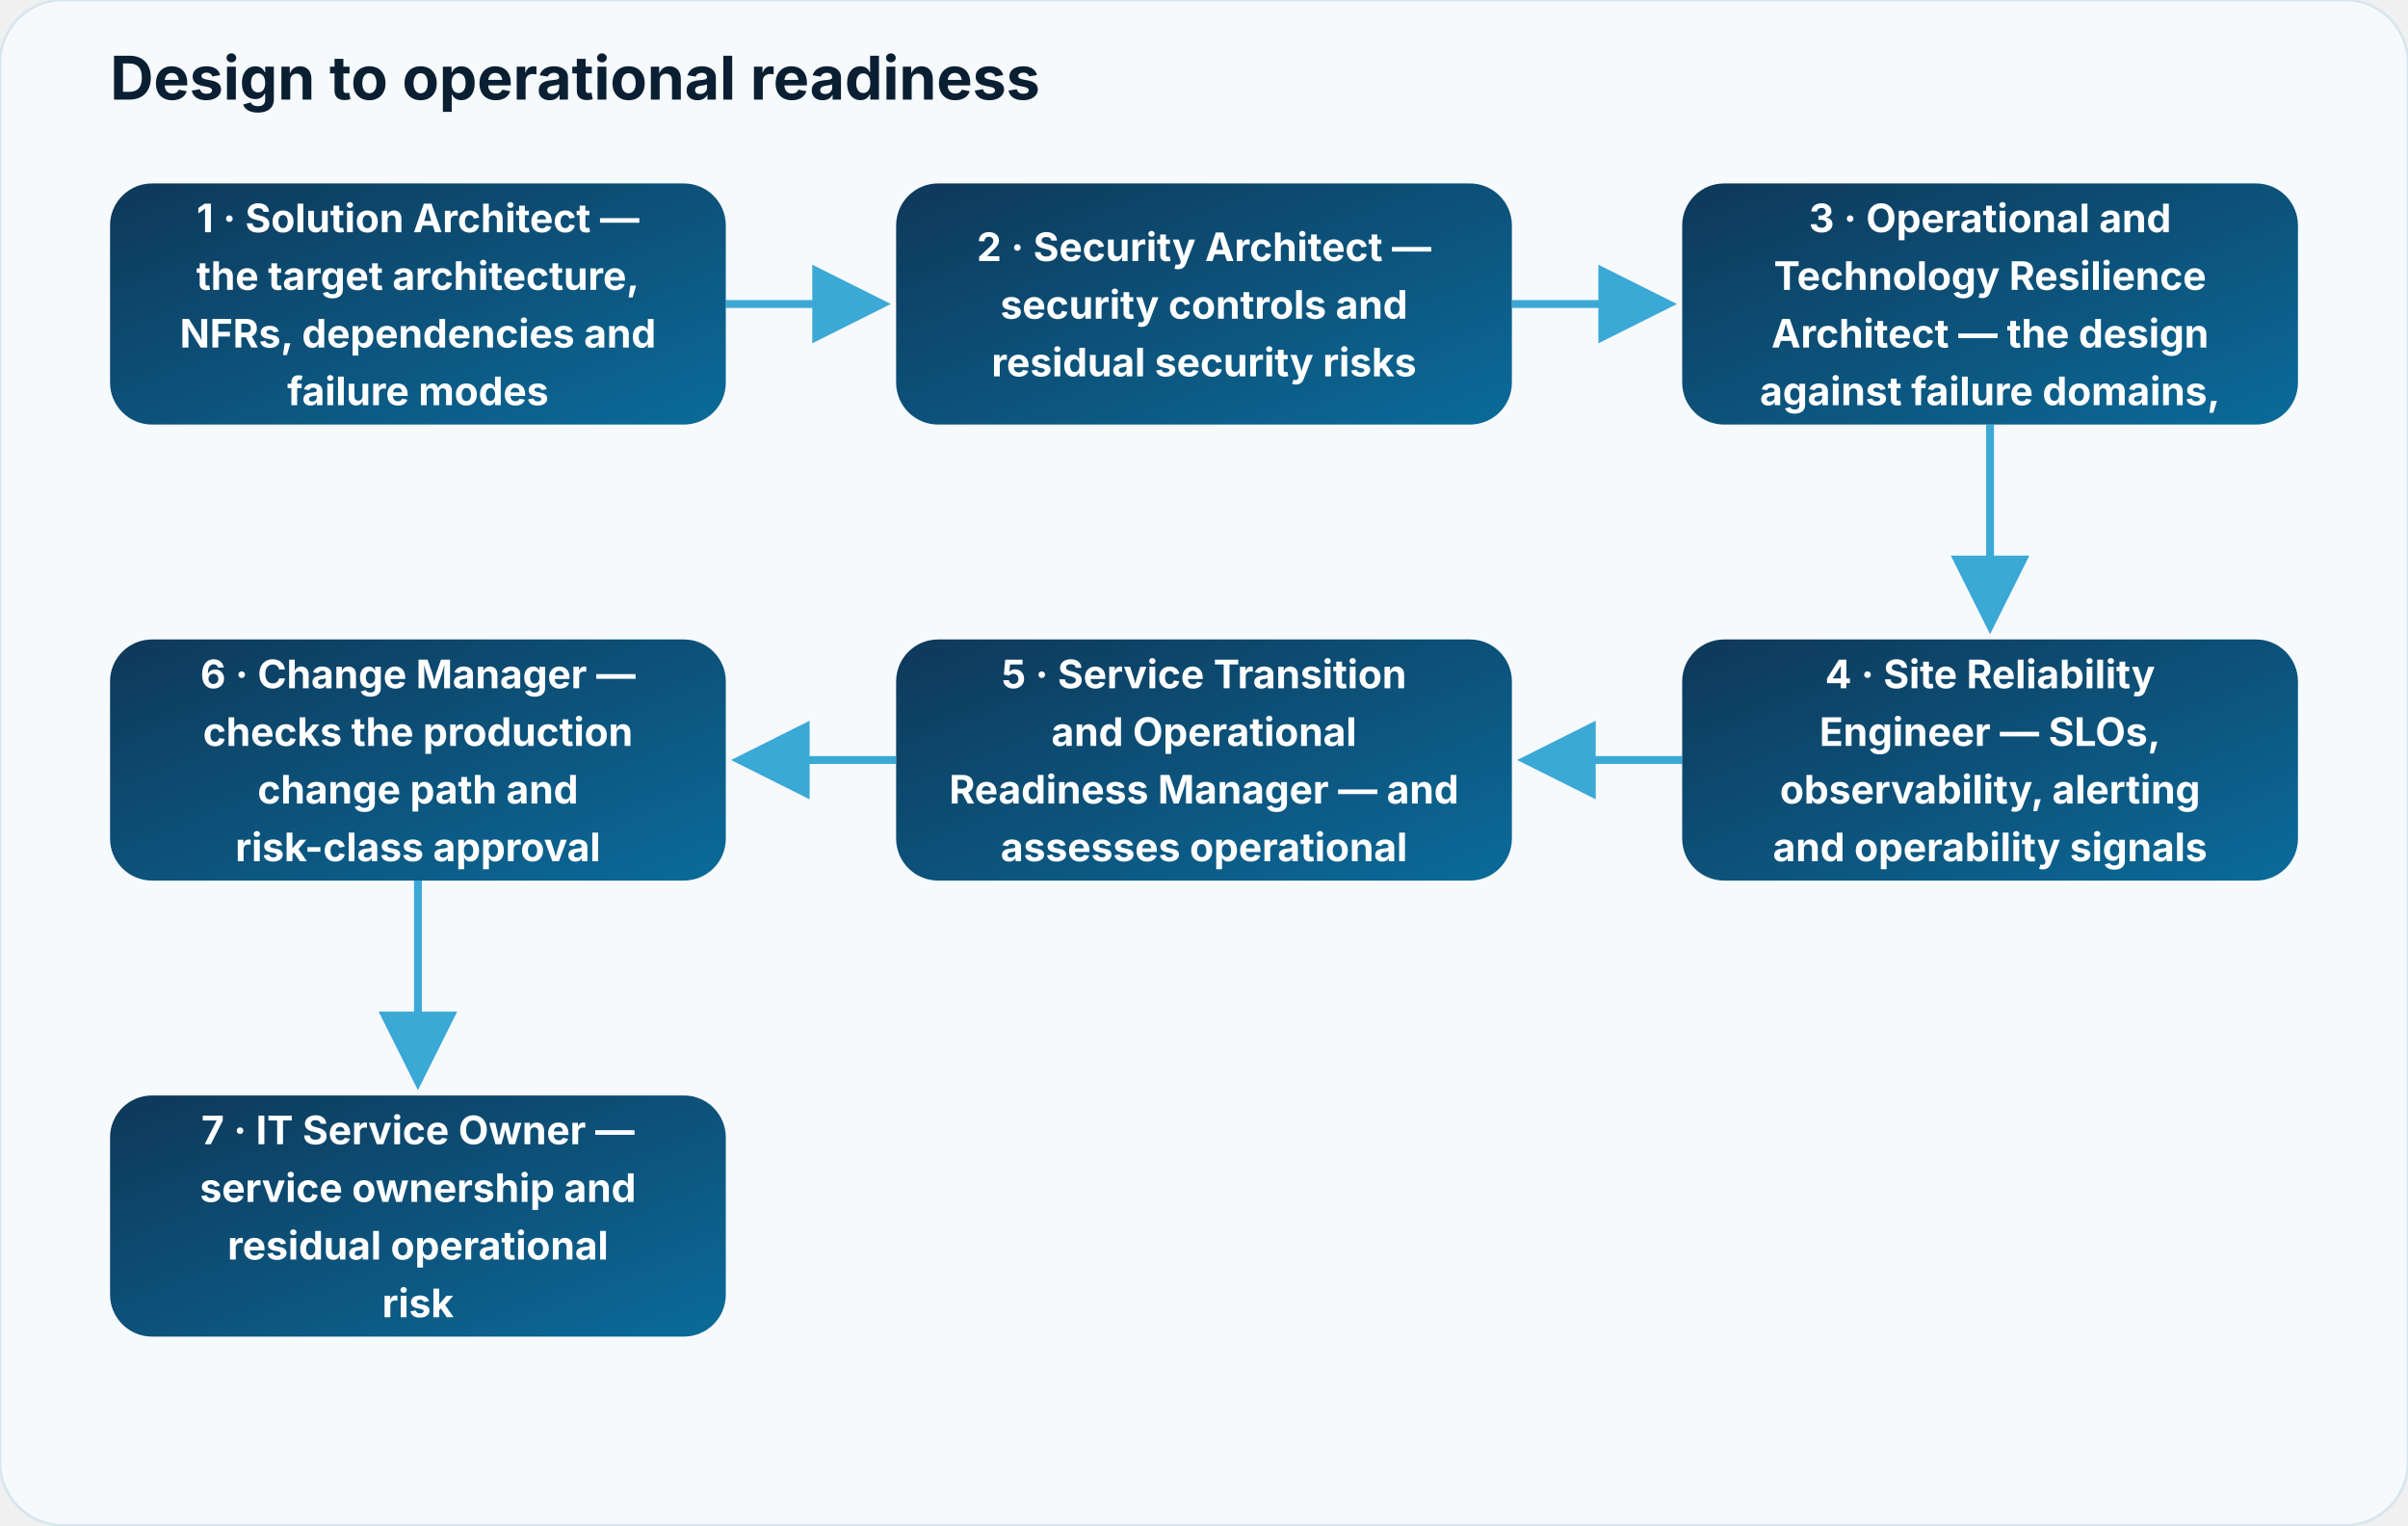
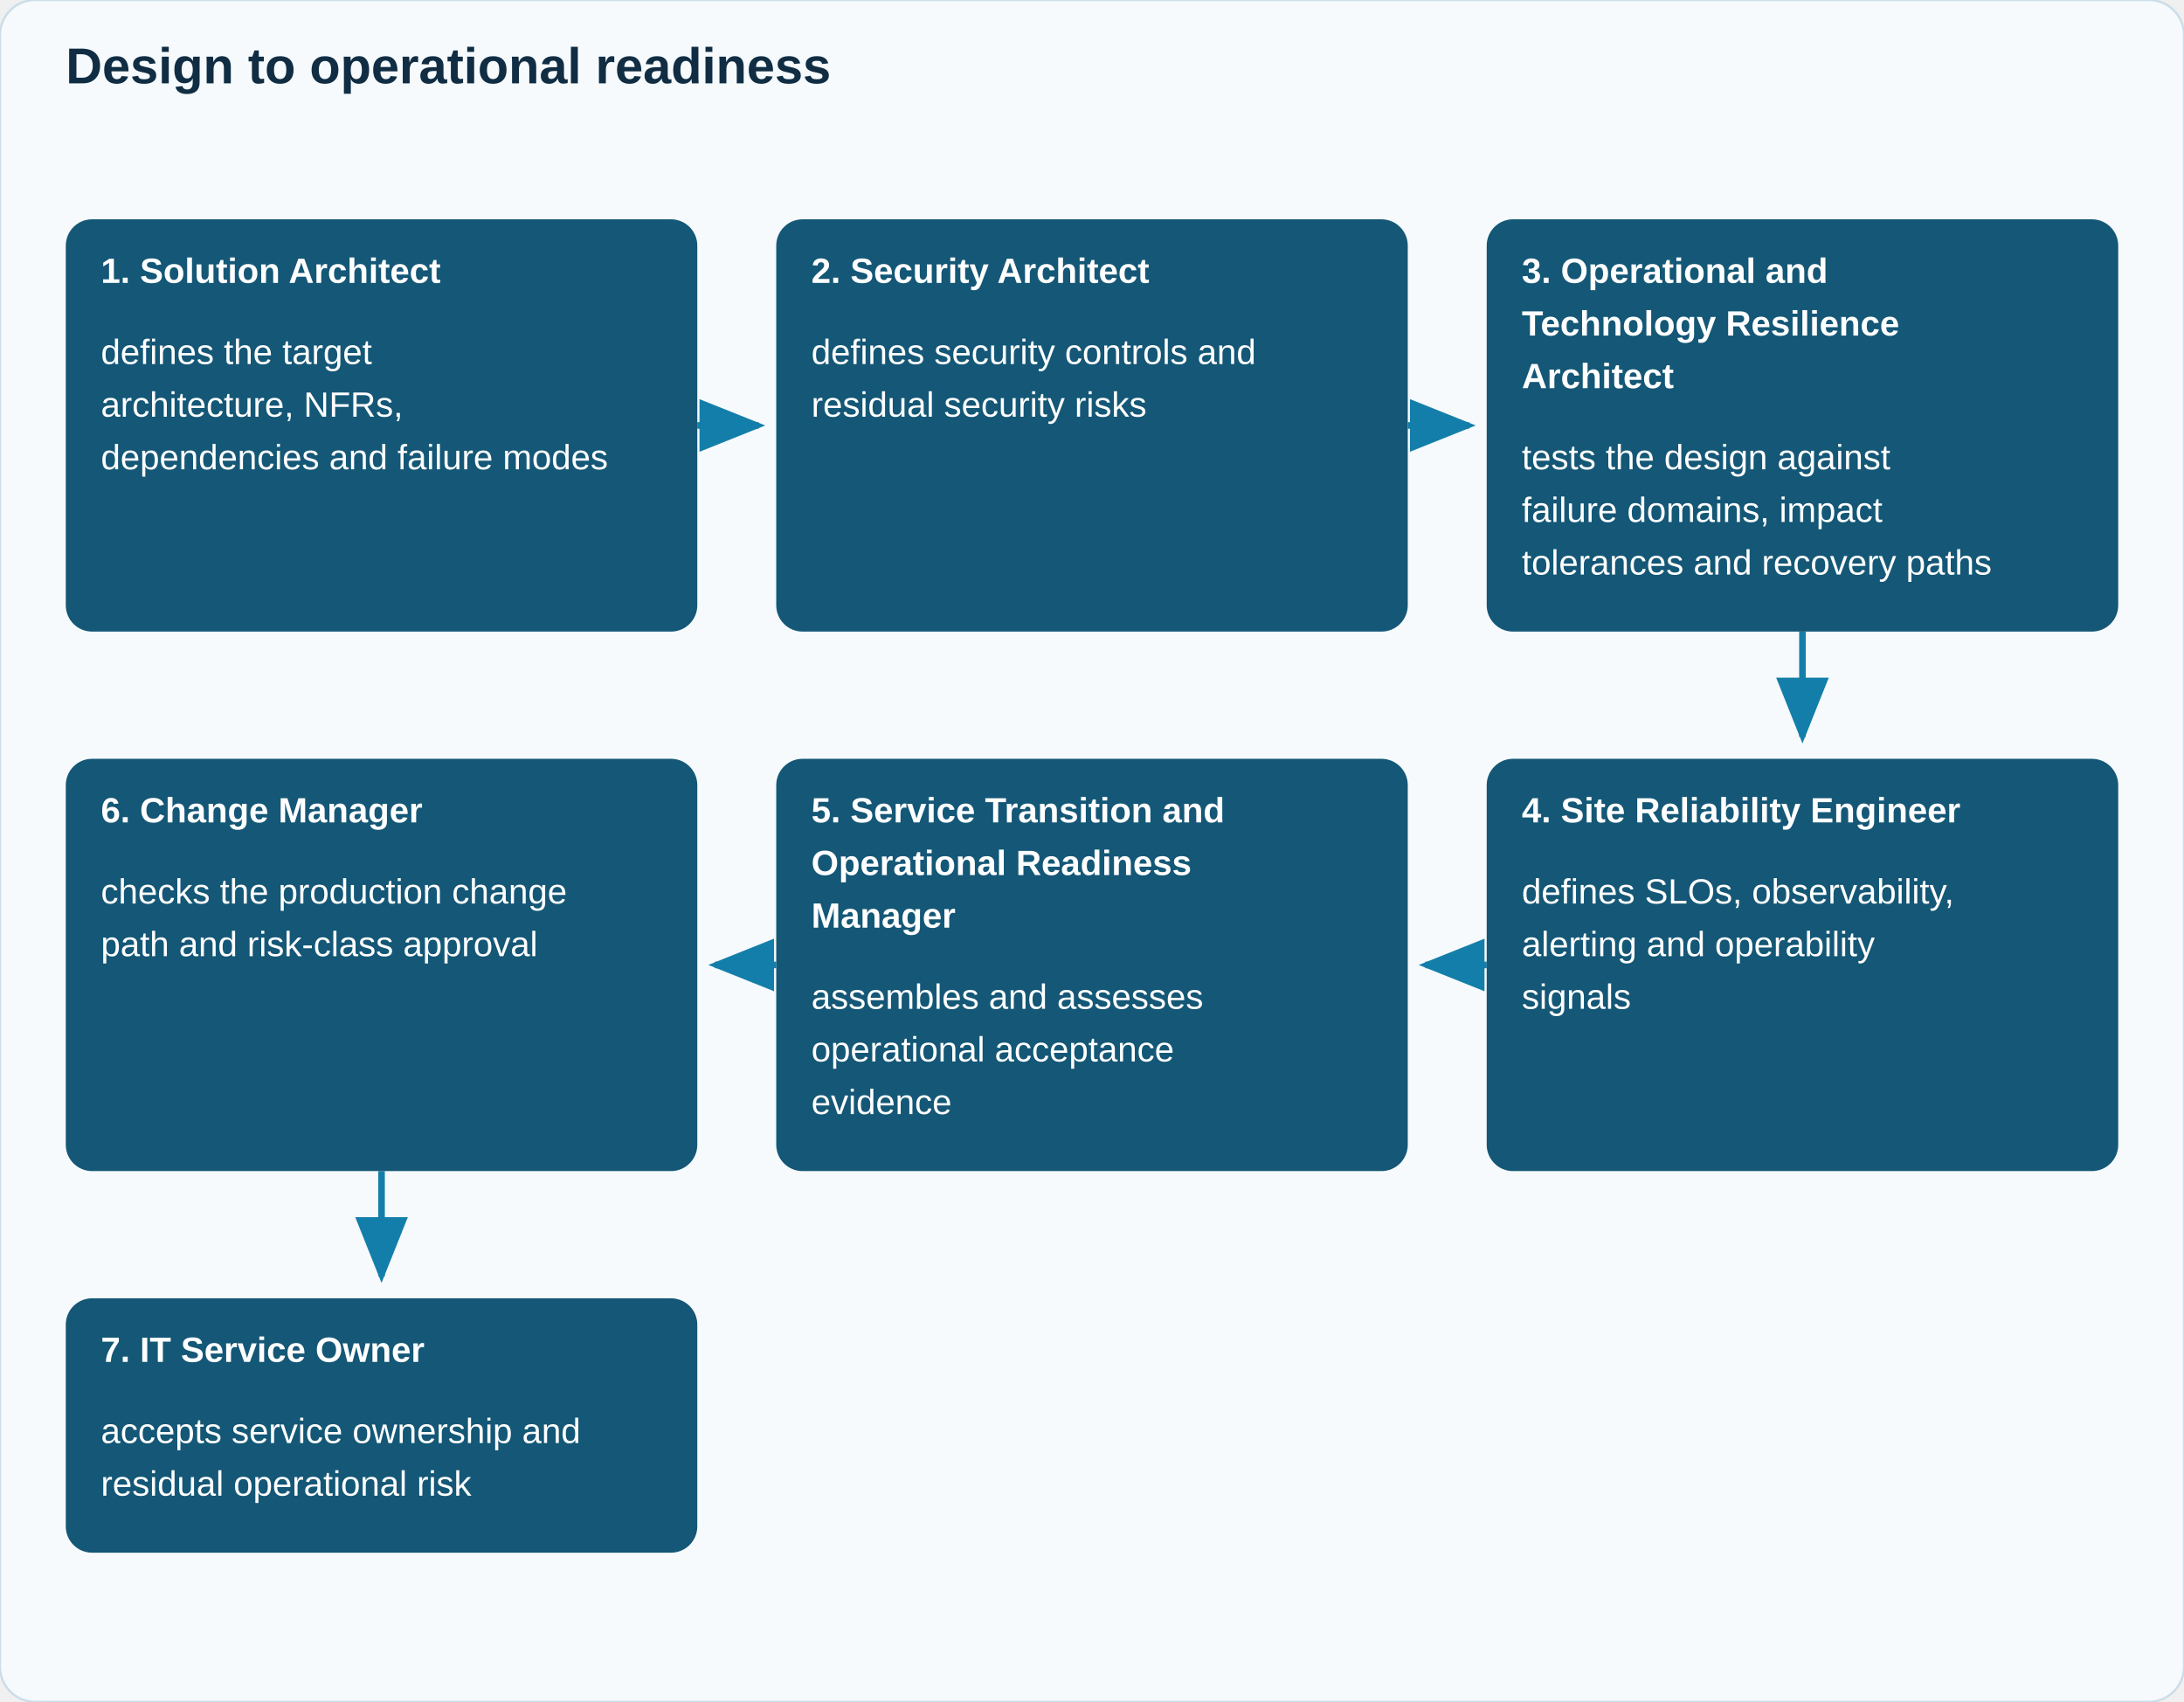
- <svg xmlns="http://www.w3.org/2000/svg" viewBox="0 0 919 582" role="img" aria-labelledby="t d">
+ <svg xmlns="http://www.w3.org/2000/svg" class="ai-inline-diagram-svg" viewBox="0 0 996 776" role="img" aria-labelledby="workflow-design-to-operational-readiness-title workflow-design-to-operational-readiness-description">
  <defs>
-     <linearGradient id="g" x1="0" y1="0" x2="1" y2="1">
-       <stop offset="0" stop-color="#0e3859" />
-       <stop offset="1" stop-color="#0b6b9a" />
-     </linearGradient>
-     <marker id="a" markerWidth="10" markerHeight="10" refX="8" refY="5" orient="auto">
-       <path d="M0,0 L10,5 L0,10 z" fill="#3ba9d6" />
+     <marker id="workflow-design-to-operational-readiness-arrow" markerWidth="10" markerHeight="8" refX="9" refY="4" orient="auto">
+       <path d="M0,0 L10,4 L0,8 z" fill="#147eaa" />
    </marker>
  </defs>
-   <rect width="100%" height="100%" rx="24" fill="#f6fafc" stroke="#d6e6ee" />
-   <text x="42" y="38" font-family="Inter,Arial,sans-serif" font-size="23" font-weight="700" fill="#0b1f33">Design to operational readiness</text>
-   <path d="M 277 116.0 L 334 116.0" fill="none" stroke="#3ba9d6" stroke-width="3" marker-end="url(#a)" />
-   <path d="M 577 116.0 L 634 116.0" fill="none" stroke="#3ba9d6" stroke-width="3" marker-end="url(#a)" />
-   <path d="M 759.5 162 L 759.5 192 L 759.5 192 L 759.5 236" fill="none" stroke="#3ba9d6" stroke-width="3" marker-end="url(#a)" />
-   <path d="M 642 290.0 L 585 290.0" fill="none" stroke="#3ba9d6" stroke-width="3" marker-end="url(#a)" />
-   <path d="M 342 290.0 L 285 290.0" fill="none" stroke="#3ba9d6" stroke-width="3" marker-end="url(#a)" />
-   <path d="M 159.5 336 L 159.5 366 L 159.5 366 L 159.5 410" fill="none" stroke="#3ba9d6" stroke-width="3" marker-end="url(#a)" />
-   <rect x="42" y="70" width="235" height="92" rx="16" fill="url(#g)" />
-   <text x="159.5" y="83.0" text-anchor="middle" dominant-baseline="middle" font-family="Inter,Arial,sans-serif" font-size="15" font-weight="650" fill="#fff">1 · Solution Architect —</text>
-   <text x="159.5" y="105.0" text-anchor="middle" dominant-baseline="middle" font-family="Inter,Arial,sans-serif" font-size="15" font-weight="650" fill="#fff">the target architecture,</text>
-   <text x="159.5" y="127.0" text-anchor="middle" dominant-baseline="middle" font-family="Inter,Arial,sans-serif" font-size="15" font-weight="650" fill="#fff">NFRs, dependencies and</text>
-   <text x="159.5" y="149.0" text-anchor="middle" dominant-baseline="middle" font-family="Inter,Arial,sans-serif" font-size="15" font-weight="650" fill="#fff">failure modes</text>
-   <rect x="342" y="70" width="235" height="92" rx="16" fill="url(#g)" />
-   <text x="459.5" y="94.0" text-anchor="middle" dominant-baseline="middle" font-family="Inter,Arial,sans-serif" font-size="15" font-weight="650" fill="#fff">2 · Security Architect —</text>
-   <text x="459.5" y="116.0" text-anchor="middle" dominant-baseline="middle" font-family="Inter,Arial,sans-serif" font-size="15" font-weight="650" fill="#fff">security controls and</text>
-   <text x="459.5" y="138.0" text-anchor="middle" dominant-baseline="middle" font-family="Inter,Arial,sans-serif" font-size="15" font-weight="650" fill="#fff">residual security risks</text>
-   <rect x="642" y="70" width="235" height="92" rx="16" fill="url(#g)" />
-   <text x="759.5" y="83.0" text-anchor="middle" dominant-baseline="middle" font-family="Inter,Arial,sans-serif" font-size="15" font-weight="650" fill="#fff">3 · Operational and</text>
-   <text x="759.5" y="105.0" text-anchor="middle" dominant-baseline="middle" font-family="Inter,Arial,sans-serif" font-size="15" font-weight="650" fill="#fff">Technology Resilience</text>
-   <text x="759.5" y="127.0" text-anchor="middle" dominant-baseline="middle" font-family="Inter,Arial,sans-serif" font-size="15" font-weight="650" fill="#fff">Architect — the design</text>
-   <text x="759.5" y="149.0" text-anchor="middle" dominant-baseline="middle" font-family="Inter,Arial,sans-serif" font-size="15" font-weight="650" fill="#fff">against failure domains,</text>
-   <rect x="642" y="244" width="235" height="92" rx="16" fill="url(#g)" />
-   <text x="759.5" y="257.0" text-anchor="middle" dominant-baseline="middle" font-family="Inter,Arial,sans-serif" font-size="15" font-weight="650" fill="#fff">4 · Site Reliability</text>
-   <text x="759.5" y="279.0" text-anchor="middle" dominant-baseline="middle" font-family="Inter,Arial,sans-serif" font-size="15" font-weight="650" fill="#fff">Engineer — SLOs,</text>
-   <text x="759.5" y="301.0" text-anchor="middle" dominant-baseline="middle" font-family="Inter,Arial,sans-serif" font-size="15" font-weight="650" fill="#fff">observability, alerting</text>
-   <text x="759.5" y="323.0" text-anchor="middle" dominant-baseline="middle" font-family="Inter,Arial,sans-serif" font-size="15" font-weight="650" fill="#fff">and operability signals</text>
-   <rect x="342" y="244" width="235" height="92" rx="16" fill="url(#g)" />
-   <text x="459.5" y="257.0" text-anchor="middle" dominant-baseline="middle" font-family="Inter,Arial,sans-serif" font-size="15" font-weight="650" fill="#fff">5 · Service Transition</text>
-   <text x="459.5" y="279.0" text-anchor="middle" dominant-baseline="middle" font-family="Inter,Arial,sans-serif" font-size="15" font-weight="650" fill="#fff">and Operational</text>
-   <text x="459.5" y="301.0" text-anchor="middle" dominant-baseline="middle" font-family="Inter,Arial,sans-serif" font-size="15" font-weight="650" fill="#fff">Readiness Manager — and</text>
-   <text x="459.5" y="323.0" text-anchor="middle" dominant-baseline="middle" font-family="Inter,Arial,sans-serif" font-size="15" font-weight="650" fill="#fff">assesses operational</text>
-   <rect x="42" y="244" width="235" height="92" rx="16" fill="url(#g)" />
-   <text x="159.5" y="257.0" text-anchor="middle" dominant-baseline="middle" font-family="Inter,Arial,sans-serif" font-size="15" font-weight="650" fill="#fff">6 · Change Manager —</text>
-   <text x="159.5" y="279.0" text-anchor="middle" dominant-baseline="middle" font-family="Inter,Arial,sans-serif" font-size="15" font-weight="650" fill="#fff">checks the production</text>
-   <text x="159.5" y="301.0" text-anchor="middle" dominant-baseline="middle" font-family="Inter,Arial,sans-serif" font-size="15" font-weight="650" fill="#fff">change path and</text>
-   <text x="159.5" y="323.0" text-anchor="middle" dominant-baseline="middle" font-family="Inter,Arial,sans-serif" font-size="15" font-weight="650" fill="#fff">risk-class approval</text>
-   <rect x="42" y="418" width="235" height="92" rx="16" fill="url(#g)" />
-   <text x="159.5" y="431.0" text-anchor="middle" dominant-baseline="middle" font-family="Inter,Arial,sans-serif" font-size="15" font-weight="650" fill="#fff">7 · IT Service Owner —</text>
-   <text x="159.5" y="453.0" text-anchor="middle" dominant-baseline="middle" font-family="Inter,Arial,sans-serif" font-size="15" font-weight="650" fill="#fff">service ownership and</text>
-   <text x="159.5" y="475.0" text-anchor="middle" dominant-baseline="middle" font-family="Inter,Arial,sans-serif" font-size="15" font-weight="650" fill="#fff">residual operational</text>
-   <text x="159.5" y="497.0" text-anchor="middle" dominant-baseline="middle" font-family="Inter,Arial,sans-serif" font-size="15" font-weight="650" fill="#fff">risk</text>
+   <rect width="100%" height="100%" rx="16" fill="#f6fafc" stroke="#cbdde8" />
+   <text x="30" y="38" font-family="Arial,Helvetica,sans-serif" font-size="23" fill="#102d43" font-weight="700" text-anchor="start">Design to operational readiness</text>
+   <path d="M318,194 L346,194" fill="none" stroke="#147eaa" stroke-width="3" marker-end="url(#workflow-design-to-operational-readiness-arrow)" />
+   <path d="M642,194 L670,194" fill="none" stroke="#147eaa" stroke-width="3" marker-end="url(#workflow-design-to-operational-readiness-arrow)" />
+   <path d="M822,288 L822,336" fill="none" stroke="#147eaa" stroke-width="3" marker-end="url(#workflow-design-to-operational-readiness-arrow)" />
+   <path d="M678,440 L650,440" fill="none" stroke="#147eaa" stroke-width="3" marker-end="url(#workflow-design-to-operational-readiness-arrow)" />
+   <path d="M354,440 L326,440" fill="none" stroke="#147eaa" stroke-width="3" marker-end="url(#workflow-design-to-operational-readiness-arrow)" />
+   <path d="M174,534 L174,582" fill="none" stroke="#147eaa" stroke-width="3" marker-end="url(#workflow-design-to-operational-readiness-arrow)" />
+   <g data-step="1">
+     <rect x="30" y="100" width="288" height="188" rx="12" fill="#145776" />
+     <text x="46" y="129" font-family="Arial,Helvetica,sans-serif" font-size="16" fill="#ffffff" font-weight="700" text-anchor="start">1. Solution Architect</text>
+     <text x="46" y="166" font-family="Arial,Helvetica,sans-serif" font-size="16" fill="#ffffff" font-weight="400" text-anchor="start">defines the target</text>
+     <text x="46" y="190" font-family="Arial,Helvetica,sans-serif" font-size="16" fill="#ffffff" font-weight="400" text-anchor="start">architecture, NFRs,</text>
+     <text x="46" y="214" font-family="Arial,Helvetica,sans-serif" font-size="16" fill="#ffffff" font-weight="400" text-anchor="start">dependencies and failure modes</text>
+   </g>
+   <g data-step="2">
+     <rect x="354" y="100" width="288" height="188" rx="12" fill="#145776" />
+     <text x="370" y="129" font-family="Arial,Helvetica,sans-serif" font-size="16" fill="#ffffff" font-weight="700" text-anchor="start">2. Security Architect</text>
+     <text x="370" y="166" font-family="Arial,Helvetica,sans-serif" font-size="16" fill="#ffffff" font-weight="400" text-anchor="start">defines security controls and</text>
+     <text x="370" y="190" font-family="Arial,Helvetica,sans-serif" font-size="16" fill="#ffffff" font-weight="400" text-anchor="start">residual security risks</text>
+   </g>
+   <g data-step="3">
+     <rect x="678" y="100" width="288" height="188" rx="12" fill="#145776" />
+     <text x="694" y="129" font-family="Arial,Helvetica,sans-serif" font-size="16" fill="#ffffff" font-weight="700" text-anchor="start">3. Operational and</text>
+     <text x="694" y="153" font-family="Arial,Helvetica,sans-serif" font-size="16" fill="#ffffff" font-weight="700" text-anchor="start">Technology Resilience</text>
+     <text x="694" y="177" font-family="Arial,Helvetica,sans-serif" font-size="16" fill="#ffffff" font-weight="700" text-anchor="start">Architect</text>
+     <text x="694" y="214" font-family="Arial,Helvetica,sans-serif" font-size="16" fill="#ffffff" font-weight="400" text-anchor="start">tests the design against</text>
+     <text x="694" y="238" font-family="Arial,Helvetica,sans-serif" font-size="16" fill="#ffffff" font-weight="400" text-anchor="start">failure domains, impact</text>
+     <text x="694" y="262" font-family="Arial,Helvetica,sans-serif" font-size="16" fill="#ffffff" font-weight="400" text-anchor="start">tolerances and recovery paths</text>
+   </g>
+   <g data-step="4">
+     <rect x="678" y="346" width="288" height="188" rx="12" fill="#145776" />
+     <text x="694" y="375" font-family="Arial,Helvetica,sans-serif" font-size="16" fill="#ffffff" font-weight="700" text-anchor="start">4. Site Reliability Engineer</text>
+     <text x="694" y="412" font-family="Arial,Helvetica,sans-serif" font-size="16" fill="#ffffff" font-weight="400" text-anchor="start">defines SLOs, observability,</text>
+     <text x="694" y="436" font-family="Arial,Helvetica,sans-serif" font-size="16" fill="#ffffff" font-weight="400" text-anchor="start">alerting and operability</text>
+     <text x="694" y="460" font-family="Arial,Helvetica,sans-serif" font-size="16" fill="#ffffff" font-weight="400" text-anchor="start">signals</text>
+   </g>
+   <g data-step="5">
+     <rect x="354" y="346" width="288" height="188" rx="12" fill="#145776" />
+     <text x="370" y="375" font-family="Arial,Helvetica,sans-serif" font-size="16" fill="#ffffff" font-weight="700" text-anchor="start">5. Service Transition and</text>
+     <text x="370" y="399" font-family="Arial,Helvetica,sans-serif" font-size="16" fill="#ffffff" font-weight="700" text-anchor="start">Operational Readiness</text>
+     <text x="370" y="423" font-family="Arial,Helvetica,sans-serif" font-size="16" fill="#ffffff" font-weight="700" text-anchor="start">Manager</text>
+     <text x="370" y="460" font-family="Arial,Helvetica,sans-serif" font-size="16" fill="#ffffff" font-weight="400" text-anchor="start">assembles and assesses</text>
+     <text x="370" y="484" font-family="Arial,Helvetica,sans-serif" font-size="16" fill="#ffffff" font-weight="400" text-anchor="start">operational acceptance</text>
+     <text x="370" y="508" font-family="Arial,Helvetica,sans-serif" font-size="16" fill="#ffffff" font-weight="400" text-anchor="start">evidence</text>
+   </g>
+   <g data-step="6">
+     <rect x="30" y="346" width="288" height="188" rx="12" fill="#145776" />
+     <text x="46" y="375" font-family="Arial,Helvetica,sans-serif" font-size="16" fill="#ffffff" font-weight="700" text-anchor="start">6. Change Manager</text>
+     <text x="46" y="412" font-family="Arial,Helvetica,sans-serif" font-size="16" fill="#ffffff" font-weight="400" text-anchor="start">checks the production change</text>
+     <text x="46" y="436" font-family="Arial,Helvetica,sans-serif" font-size="16" fill="#ffffff" font-weight="400" text-anchor="start">path and risk-class approval</text>
+   </g>
+   <g data-step="7">
+     <rect x="30" y="592" width="288" height="116" rx="12" fill="#145776" />
+     <text x="46" y="621" font-family="Arial,Helvetica,sans-serif" font-size="16" fill="#ffffff" font-weight="700" text-anchor="start">7. IT Service Owner</text>
+     <text x="46" y="658" font-family="Arial,Helvetica,sans-serif" font-size="16" fill="#ffffff" font-weight="400" text-anchor="start">accepts service ownership and</text>
+     <text x="46" y="682" font-family="Arial,Helvetica,sans-serif" font-size="16" fill="#ffffff" font-weight="400" text-anchor="start">residual operational risk</text>
+   </g>
</svg>
